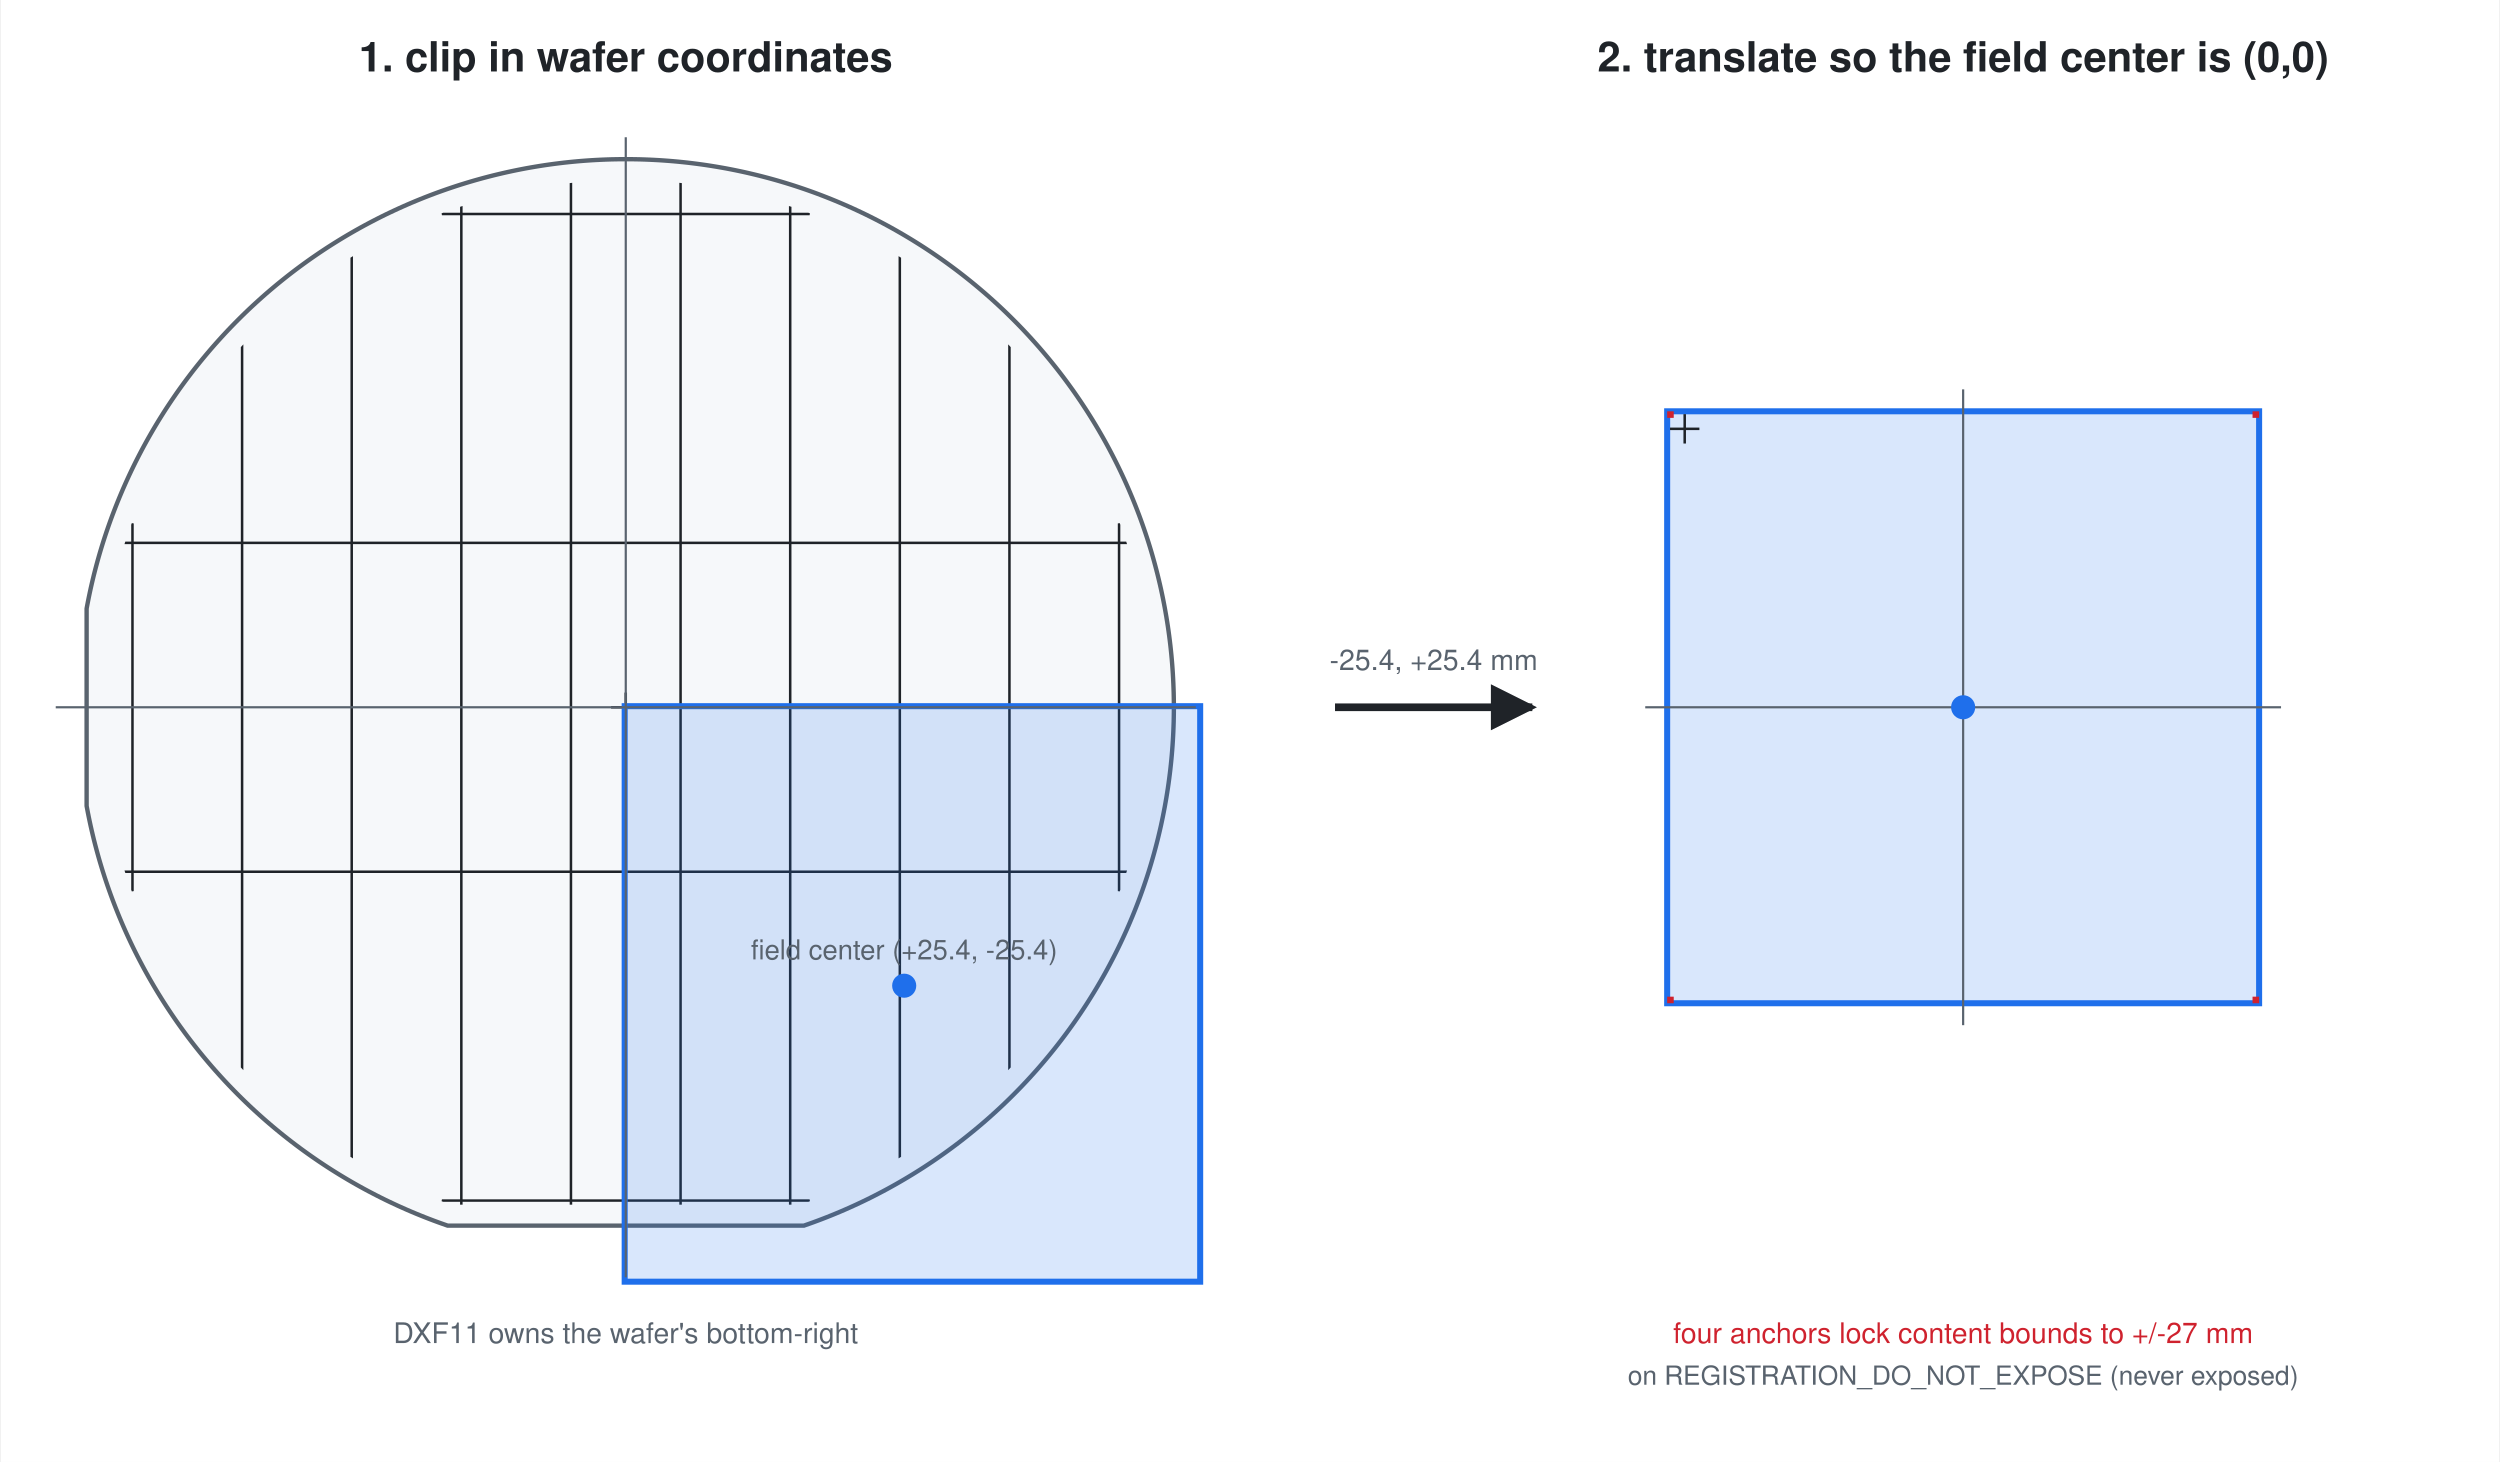
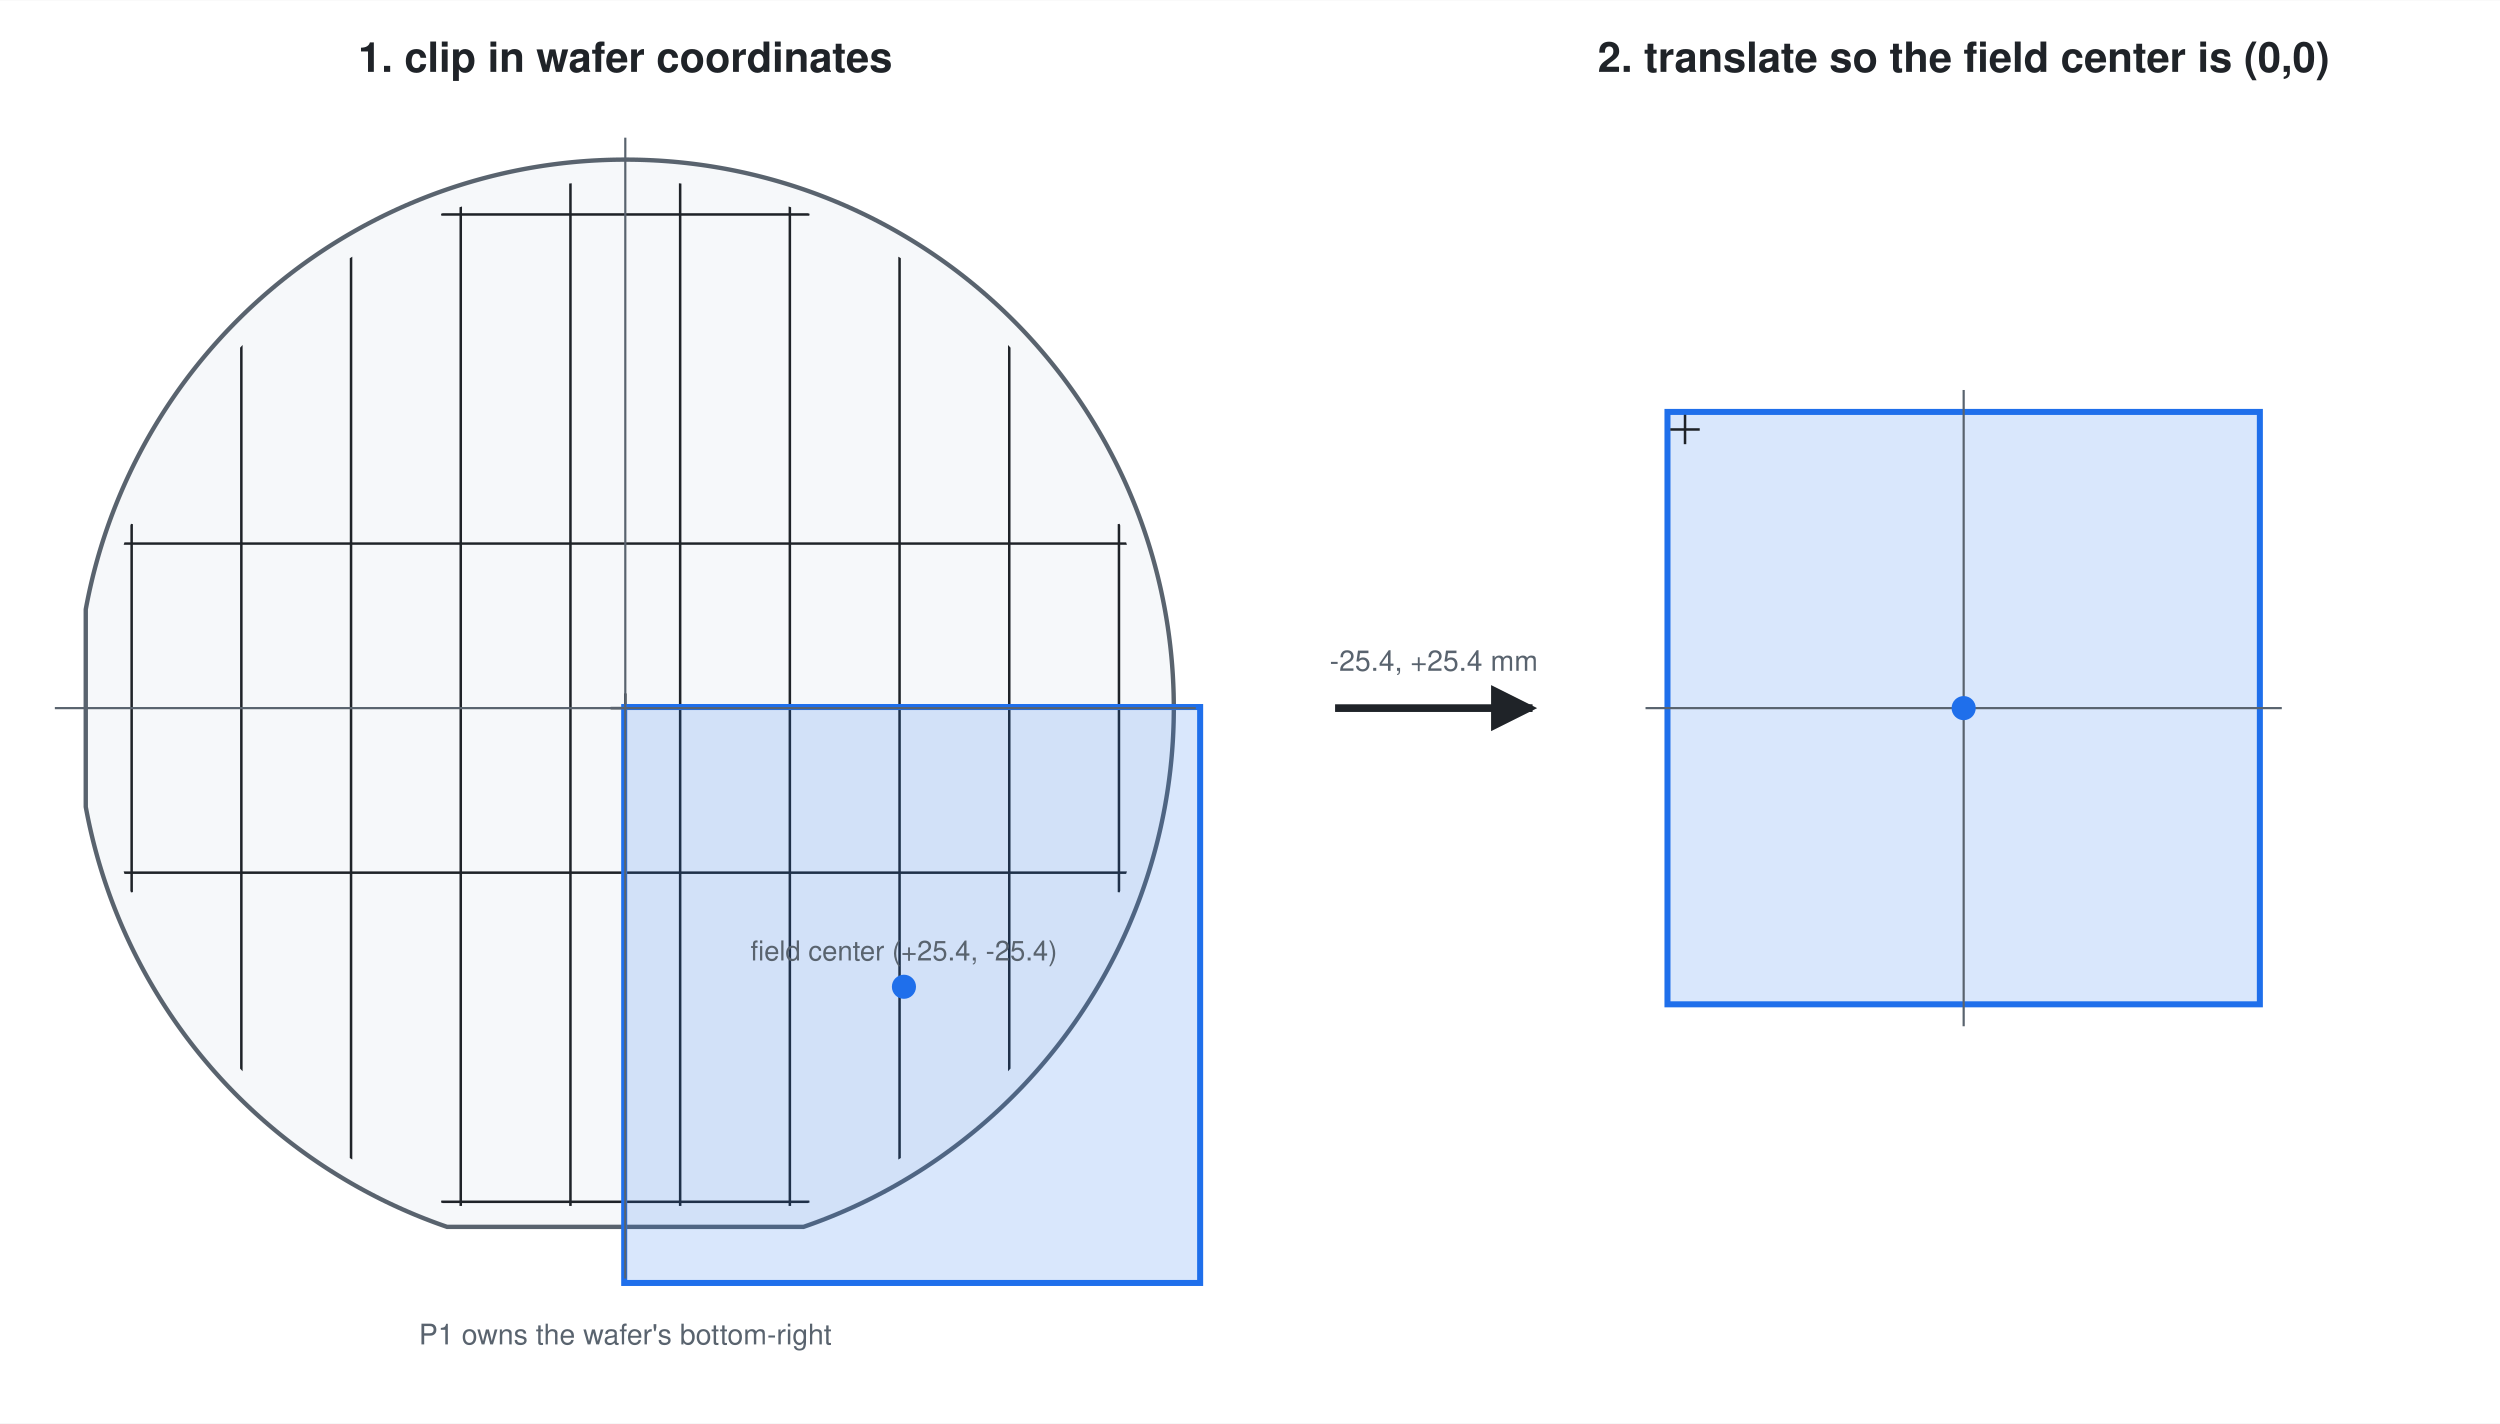
- <svg xmlns="http://www.w3.org/2000/svg" width="1050" height="614" viewBox="-57.000 -64.520 227.890 133.360" role="img">
+ <svg xmlns="http://www.w3.org/2000/svg" width="1050" height="598" viewBox="-57.000 -64.520 227.890 129.730" role="img">
  <style>
    .bg { fill: #ffffff; }
    text { font-family: ui-sans-serif, -apple-system, "Segoe UI", Helvetica, sans-serif; }
    .ink { fill: #1f2328; }
    .muted { fill: #59636e; }
    .warn { fill: #cf222e; }
    .s-ink { stroke: #1f2328; fill: none; }
    .s-muted { stroke: #59636e; fill: none; }
    .s-warn { stroke: #cf222e; fill: none; }
    .wafer { fill: #f6f8fa; stroke: #59636e; }
    .safe { fill: none; stroke: #59636e; stroke-dasharray: 1.6 1.6; }
    .cut { fill: #1f2328; stroke: #1f2328; }
    .overlap { fill: #cf222e; opacity: 0.18; stroke: none; }
    .anchor { fill: #cf222e; }
    .hole { fill: #ffffff; stroke: #8c959f; }
    .plate { fill: #1f6feb; opacity: 0.09; stroke: #1f6feb; }
    @media (prefers-color-scheme: dark) {
      .bg { fill: #0d1117; }
      .ink { fill: #e6edf3; }
      .muted { fill: #9198a1; }
      .warn { fill: #ff7b72; }
      .s-ink { stroke: #e6edf3; }
      .s-muted { stroke: #9198a1; }
      .s-warn { stroke: #ff7b72; }
      .wafer { fill: #161b22; stroke: #9198a1; }
      .safe { stroke: #9198a1; }
      .cut { fill: #e6edf3; stroke: #e6edf3; }
      .hole { fill: #0d1117; stroke: #6e7681; }
      .anchor { fill: #ff7b72; }
    }
  </style>
  <defs>
    <marker id="arrow" viewBox="0 0 10 10" refX="9" refY="5" markerWidth="6" markerHeight="6" orient="auto-start-reverse">
      <path d="M 0 0 L 10 5 L 0 10 z" class="ink" />
    </marker>
  </defs>
-   <rect class="bg" x="-57.000" y="-64.520" width="227.890" height="133.360" />
+   <rect class="bg" x="-57.000" y="-64.520" width="227.890" height="129.730" />
  <g transform="scale(1,-1)">
    <polygon class="wafer" points="50,0 49.998,0.436 49.992,0.873 49.983,1.309 49.969,1.745 49.952,2.181 49.931,2.617 49.907,3.052 49.878,3.488 49.846,3.923 49.81,4.358 49.77,4.792 49.726,5.226 49.679,5.66 49.627,6.093 49.572,6.526 49.513,6.959 49.451,7.391 49.384,7.822 49.314,8.252 49.24,8.682 49.163,9.112 49.081,9.54 48.996,9.968 48.907,10.396 48.815,10.822 48.718,11.248 48.618,11.672 48.515,12.096 48.407,12.519 48.296,12.941 48.181,13.362 48.063,13.782 47.941,14.201 47.815,14.619 47.686,15.035 47.553,15.451 47.416,15.865 47.276,16.278 47.132,16.69 46.985,17.101 46.834,17.51 46.679,17.918 46.521,18.325 46.359,18.73 46.194,19.134 46.025,19.537 45.853,19.938 45.677,20.337 45.498,20.735 45.315,21.131 45.129,21.526 44.94,21.919 44.747,22.31 44.55,22.7 44.35,23.087 44.147,23.474 43.941,23.858 43.731,24.241 43.518,24.621 43.301,25 43.081,25.377 42.858,25.752 42.632,26.125 42.402,26.496 42.17,26.865 41.934,27.232 41.694,27.597 41.452,27.96 41.206,28.32 40.958,28.679 40.706,29.035 40.451,29.389 40.193,29.741 39.932,30.091 39.668,30.438 39.401,30.783 39.13,31.126 38.857,31.466 38.581,31.804 38.302,32.139 38.02,32.472 37.736,32.803 37.448,33.131 37.157,33.456 36.864,33.779 36.568,34.1 36.269,34.418 35.967,34.733 35.663,35.045 35.355,35.355 35.045,35.663 34.733,35.967 34.418,36.269 34.1,36.568 33.779,36.864 33.456,37.157 33.131,37.448 32.803,37.736 32.472,38.02 32.139,38.302 31.804,38.581 31.466,38.857 31.126,39.13 30.783,39.401 30.438,39.668 30.091,39.932 29.741,40.193 29.389,40.451 29.035,40.706 28.679,40.958 28.32,41.206 27.96,41.452 27.597,41.694 27.232,41.934 26.865,42.17 26.496,42.402 26.125,42.632 25.752,42.858 25.377,43.081 25,43.301 24.621,43.518 24.241,43.731 23.858,43.941 23.474,44.147 23.087,44.35 22.7,44.55 22.31,44.747 21.919,44.94 21.526,45.129 21.131,45.315 20.735,45.498 20.337,45.677 19.938,45.853 19.537,46.025 19.134,46.194 18.73,46.359 18.325,46.521 17.918,46.679 17.51,46.834 17.101,46.985 16.69,47.132 16.278,47.276 15.865,47.416 15.451,47.553 15.035,47.686 14.619,47.815 14.201,47.941 13.782,48.063 13.362,48.181 12.941,48.296 12.519,48.407 12.096,48.515 11.672,48.618 11.248,48.718 10.822,48.815 10.396,48.907 9.968,48.996 9.54,49.081 9.112,49.163 8.682,49.24 8.252,49.314 7.822,49.384 7.391,49.451 6.959,49.513 6.526,49.572 6.093,49.627 5.66,49.679 5.226,49.726 4.792,49.77 4.358,49.81 3.923,49.846 3.488,49.878 3.052,49.907 2.617,49.931 2.181,49.952 1.745,49.969 1.309,49.983 0.873,49.992 0.436,49.998 0,50 -0.436,49.998 -0.873,49.992 -1.309,49.983 -1.745,49.969 -2.181,49.952 -2.617,49.931 -3.052,49.907 -3.488,49.878 -3.923,49.846 -4.358,49.81 -4.792,49.77 -5.226,49.726 -5.66,49.679 -6.093,49.627 -6.526,49.572 -6.959,49.513 -7.391,49.451 -7.822,49.384 -8.252,49.314 -8.682,49.24 -9.112,49.163 -9.54,49.081 -9.968,48.996 -10.396,48.907 -10.822,48.815 -11.248,48.718 -11.672,48.618 -12.096,48.515 -12.519,48.407 -12.941,48.296 -13.362,48.181 -13.782,48.063 -14.201,47.941 -14.619,47.815 -15.035,47.686 -15.451,47.553 -15.865,47.416 -16.278,47.276 -16.69,47.132 -17.101,46.985 -17.51,46.834 -17.918,46.679 -18.325,46.521 -18.73,46.359 -19.134,46.194 -19.537,46.025 -19.938,45.853 -20.337,45.677 -20.735,45.498 -21.131,45.315 -21.526,45.129 -21.919,44.94 -22.31,44.747 -22.7,44.55 -23.087,44.35 -23.474,44.147 -23.858,43.941 -24.241,43.731 -24.621,43.518 -25,43.301 -25.377,43.081 -25.752,42.858 -26.125,42.632 -26.496,42.402 -26.865,42.17 -27.232,41.934 -27.597,41.694 -27.96,41.452 -28.32,41.206 -28.679,40.958 -29.035,40.706 -29.389,40.451 -29.741,40.193 -30.091,39.932 -30.438,39.668 -30.783,39.401 -31.126,39.13 -31.466,38.857 -31.804,38.581 -32.139,38.302 -32.472,38.02 -32.803,37.736 -33.131,37.448 -33.456,37.157 -33.779,36.864 -34.1,36.568 -34.418,36.269 -34.733,35.967 -35.045,35.663 -35.355,35.355 -35.663,35.045 -35.967,34.733 -36.269,34.418 -36.568,34.1 -36.864,33.779 -37.157,33.456 -37.448,33.131 -37.736,32.803 -38.02,32.472 -38.302,32.139 -38.581,31.804 -38.857,31.466 -39.13,31.126 -39.401,30.783 -39.668,30.438 -39.932,30.091 -40.193,29.741 -40.451,29.389 -40.706,29.035 -40.958,28.679 -41.206,28.32 -41.452,27.96 -41.694,27.597 -41.934,27.232 -42.17,26.865 -42.402,26.496 -42.632,26.125 -42.858,25.752 -43.081,25.377 -43.301,25 -43.518,24.621 -43.731,24.241 -43.941,23.858 -44.147,23.474 -44.35,23.087 -44.55,22.7 -44.747,22.31 -44.94,21.919 -45.129,21.526 -45.315,21.131 -45.498,20.735 -45.677,20.337 -45.853,19.938 -46.025,19.537 -46.194,19.134 -46.359,18.73 -46.521,18.325 -46.679,17.918 -46.834,17.51 -46.985,17.101 -47.132,16.69 -47.276,16.278 -47.416,15.865 -47.553,15.451 -47.686,15.035 -47.815,14.619 -47.941,14.201 -48.063,13.782 -48.181,13.362 -48.296,12.941 -48.407,12.519 -48.515,12.096 -48.618,11.672 -48.718,11.248 -48.815,10.822 -48.907,10.396 -48.996,9.968 -49.081,9.54 -49.163,9.112 -49.183,8.998 -49.183,-8.998 -49.163,-9.112 -49.081,-9.54 -48.996,-9.968 -48.907,-10.396 -48.815,-10.822 -48.718,-11.248 -48.618,-11.672 -48.515,-12.096 -48.407,-12.519 -48.296,-12.941 -48.181,-13.362 -48.063,-13.782 -47.941,-14.201 -47.815,-14.619 -47.686,-15.035 -47.553,-15.451 -47.416,-15.865 -47.276,-16.278 -47.132,-16.69 -46.985,-17.101 -46.834,-17.51 -46.679,-17.918 -46.521,-18.325 -46.359,-18.73 -46.194,-19.134 -46.025,-19.537 -45.853,-19.938 -45.677,-20.337 -45.498,-20.735 -45.315,-21.131 -45.129,-21.526 -44.94,-21.919 -44.747,-22.31 -44.55,-22.7 -44.35,-23.087 -44.147,-23.474 -43.941,-23.858 -43.731,-24.241 -43.518,-24.621 -43.301,-25 -43.081,-25.377 -42.858,-25.752 -42.632,-26.125 -42.402,-26.496 -42.17,-26.865 -41.934,-27.232 -41.694,-27.597 -41.452,-27.96 -41.206,-28.32 -40.958,-28.679 -40.706,-29.035 -40.451,-29.389 -40.193,-29.741 -39.932,-30.091 -39.668,-30.438 -39.401,-30.783 -39.13,-31.126 -38.857,-31.466 -38.581,-31.804 -38.302,-32.139 -38.02,-32.472 -37.736,-32.803 -37.448,-33.131 -37.157,-33.456 -36.864,-33.779 -36.568,-34.1 -36.269,-34.418 -35.967,-34.733 -35.663,-35.045 -35.355,-35.355 -35.045,-35.663 -34.733,-35.967 -34.418,-36.269 -34.1,-36.568 -33.779,-36.864 -33.456,-37.157 -33.131,-37.448 -32.803,-37.736 -32.472,-38.02 -32.139,-38.302 -31.804,-38.581 -31.466,-38.857 -31.126,-39.13 -30.783,-39.401 -30.438,-39.668 -30.091,-39.932 -29.741,-40.193 -29.389,-40.451 -29.035,-40.706 -28.679,-40.958 -28.32,-41.206 -27.96,-41.452 -27.597,-41.694 -27.232,-41.934 -26.865,-42.17 -26.496,-42.402 -26.125,-42.632 -25.752,-42.858 -25.377,-43.081 -25,-43.301 -24.621,-43.518 -24.241,-43.731 -23.858,-43.941 -23.474,-44.147 -23.087,-44.35 -22.7,-44.55 -22.31,-44.747 -21.919,-44.94 -21.526,-45.129 -21.131,-45.315 -20.735,-45.498 -20.337,-45.677 -19.938,-45.853 -19.537,-46.025 -19.134,-46.194 -18.73,-46.359 -18.325,-46.521 -17.918,-46.679 -17.51,-46.834 -17.101,-46.985 -16.69,-47.132 -16.278,-47.276 -16.25,-47.286 16.25,-47.286 16.278,-47.276 16.69,-47.132 17.101,-46.985 17.51,-46.834 17.918,-46.679 18.325,-46.521 18.73,-46.359 19.134,-46.194 19.537,-46.025 19.938,-45.853 20.337,-45.677 20.735,-45.498 21.131,-45.315 21.526,-45.129 21.919,-44.94 22.31,-44.747 22.7,-44.55 23.087,-44.35 23.474,-44.147 23.858,-43.941 24.241,-43.731 24.621,-43.518 25,-43.301 25.377,-43.081 25.752,-42.858 26.125,-42.632 26.496,-42.402 26.865,-42.17 27.232,-41.934 27.597,-41.694 27.96,-41.452 28.32,-41.206 28.679,-40.958 29.035,-40.706 29.389,-40.451 29.741,-40.193 30.091,-39.932 30.438,-39.668 30.783,-39.401 31.126,-39.13 31.466,-38.857 31.804,-38.581 32.139,-38.302 32.472,-38.02 32.803,-37.736 33.131,-37.448 33.456,-37.157 33.779,-36.864 34.1,-36.568 34.418,-36.269 34.733,-35.967 35.045,-35.663 35.355,-35.355 35.663,-35.045 35.967,-34.733 36.269,-34.418 36.568,-34.1 36.864,-33.779 37.157,-33.456 37.448,-33.131 37.736,-32.803 38.02,-32.472 38.302,-32.139 38.581,-31.804 38.857,-31.466 39.13,-31.126 39.401,-30.783 39.668,-30.438 39.932,-30.091 40.193,-29.741 40.451,-29.389 40.706,-29.035 40.958,-28.679 41.206,-28.32 41.452,-27.96 41.694,-27.597 41.934,-27.232 42.17,-26.865 42.402,-26.496 42.632,-26.125 42.858,-25.752 43.081,-25.377 43.301,-25 43.518,-24.621 43.731,-24.241 43.941,-23.858 44.147,-23.474 44.35,-23.087 44.55,-22.7 44.747,-22.31 44.94,-21.919 45.129,-21.526 45.315,-21.131 45.498,-20.735 45.677,-20.337 45.853,-19.938 46.025,-19.537 46.194,-19.134 46.359,-18.73 46.521,-18.325 46.679,-17.918 46.834,-17.51 46.985,-17.101 47.132,-16.69 47.276,-16.278 47.416,-15.865 47.553,-15.451 47.686,-15.035 47.815,-14.619 47.941,-14.201 48.063,-13.782 48.181,-13.362 48.296,-12.941 48.407,-12.519 48.515,-12.096 48.618,-11.672 48.718,-11.248 48.815,-10.822 48.907,-10.396 48.996,-9.968 49.081,-9.54 49.163,-9.112 49.24,-8.682 49.314,-8.252 49.384,-7.822 49.451,-7.391 49.513,-6.959 49.572,-6.526 49.627,-6.093 49.679,-5.66 49.726,-5.226 49.77,-4.792 49.81,-4.358 49.846,-3.923 49.878,-3.488 49.907,-3.052 49.931,-2.617 49.952,-2.181 49.969,-1.745 49.983,-1.309 49.992,-0.873 49.998,-0.436" stroke-width="0.4" />
    <polygon class="cut" points="-16.636,-45.025 -16.724,-44.992 -16.77,-44.975 16.77,-44.975 16.724,-44.992 16.636,-45.025" stroke-width="0.18" />
    <polygon class="cut" points="-45.588,-15.025 -45.604,-14.975 45.604,-14.975 45.588,-15.025" stroke-width="0.18" />
    <polygon class="cut" points="-0.025,-1.25 -0.025,-0.025 -1.25,-0.025 -1.25,0.025 -0.025,0.025 -0.025,1.25 0.025,1.25 0.025,0.025 1.25,0.025 1.25,-0.025 0.025,-0.025 0.025,-1.25" stroke-width="0.18" />
    <polygon class="cut" points="-45.604,14.975 -45.588,15.025 45.588,15.025 45.604,14.975" stroke-width="0.18" />
    <polygon class="cut" points="-16.77,44.975 -16.724,44.992 -16.636,45.025 16.636,45.025 16.724,44.992 16.77,44.975" stroke-width="0.18" />
    <polygon class="cut" points="-44.975,-16.77 -44.992,-16.724 -45.025,-16.636 -45.025,16.636 -44.992,16.724 -44.975,16.77" stroke-width="0.18" />
    <polygon class="cut" points="44.975,-16.77 44.975,16.77 44.992,16.724 45.025,16.636 45.025,-16.636 44.992,-16.724" stroke-width="0.18" />
    <polygon class="cut" points="-34.975,-32.875 -35.025,-32.821 -35.025,32.821 -34.975,32.875" stroke-width="0.18" />
    <polygon class="cut" points="34.975,-32.875 34.975,32.875 35.025,32.821 35.025,-32.821" stroke-width="0.18" />
    <polygon class="cut" points="-24.975,-40.991 -25.025,-40.96 -25.025,40.96 -24.975,40.991" stroke-width="0.18" />
    <polygon class="cut" points="24.975,-40.991 24.975,40.991 25.025,40.96 25.025,-40.96" stroke-width="0.18" />
    <polygon class="cut" points="-15.025,-45.286 -15.025,45.588 -14.975,45.604 -14.975,-45.286" stroke-width="0.18" />
    <polygon class="cut" points="14.975,-45.286 14.975,45.604 15.025,45.588 15.025,-45.286" stroke-width="0.18" />
    <polygon class="cut" points="-5.025,-45.286 -5.025,47.736 -4.998,47.739 -4.975,47.742 -4.975,-45.286" stroke-width="0.18" />
    <polygon class="cut" points="4.975,-45.286 4.975,47.742 4.998,47.739 5.025,47.736 5.025,-45.286" stroke-width="0.18" />
    <rect class="" x="-0.1" y="-52.4" width="52.5" height="52.5" fill="#1f6feb" opacity="0.17" stroke="none" />
    <rect class="" x="-0.1" y="-52.4" width="52.5" height="52.5" fill="none" stroke="#1f6feb" stroke-width="0.55" />
    <circle class="" cx="25.4" cy="-25.4" r="1.1" fill="#1f6feb" />
    <line class="s-muted" x1="-52" y1="0" x2="52" y2="0" stroke-width="0.2" />
    <line class="s-muted" x1="0" y1="-52" x2="0" y2="52" stroke-width="0.2" />
    <rect class="" x="95" y="-27" width="54" height="54" fill="#1f6feb" opacity="0.17" stroke="none" />
    <rect class="" x="95" y="-27" width="54" height="54" fill="none" stroke="#1f6feb" stroke-width="0.55" />
    <polygon class="cut" points="96.575,24.15 96.575,25.375 95.35,25.375 95.35,25.425 96.575,25.425 96.575,26.65 96.625,26.65 96.625,25.425 97.85,25.425 97.85,25.375 96.625,25.375 96.625,24.15" stroke-width="0.18" />
    <line class="s-muted" x1="93" y1="0" x2="151" y2="0" stroke-width="0.2" />
    <line class="s-muted" x1="122" y1="-29" x2="122" y2="29" stroke-width="0.2" />
    <circle class="" cx="122" cy="0" r="1.1" fill="#1f6feb" />
-     <rect class="anchor" x="95" y="-27" width="0.6" height="0.6" />
-     <rect class="anchor" x="95" y="26.4" width="0.6" height="0.6" />
-     <rect class="anchor" x="148.4" y="-27" width="0.6" height="0.6" />
-     <rect class="anchor" x="148.4" y="26.4" width="0.6" height="0.6" />
    <line class="s-ink" x1="64.7" y1="0" x2="82.7" y2="0" stroke-width="0.7" marker-end="url(#arrow)" />
  </g>
  <text class="ink" x="0.000" y="-58.000" font-size="3.8" text-anchor="middle" font-weight="600">1.  clip in wafer coordinates</text>
  <text class="muted" x="25.400" y="23.000" font-size="2.5" text-anchor="middle">field center (+25.4, -25.4)</text>
-   <text class="muted" x="0.000" y="58.000" font-size="2.6" text-anchor="middle">DXF11 owns the wafer's bottom-right</text>
+   <text class="muted" x="0.000" y="58.000" font-size="2.6" text-anchor="middle">P1 owns the wafer's bottom-right</text>
  <text class="ink" x="122.000" y="-58.000" font-size="3.8" text-anchor="middle" font-weight="600">2.  translate so the field center is (0,0)</text>
-   <text class="warn" x="122.000" y="58.000" font-size="2.6" text-anchor="middle">four anchors lock content bounds to +/-27 mm</text>
-   <text class="muted" x="122.000" y="61.800" font-size="2.4" text-anchor="middle">on REGISTRATION_DO_NOT_EXPOSE  (never exposed)</text>
  <text class="muted" x="73.700" y="-3.400" font-size="2.6" text-anchor="middle">-25.4, +25.4 mm</text>
</svg>
